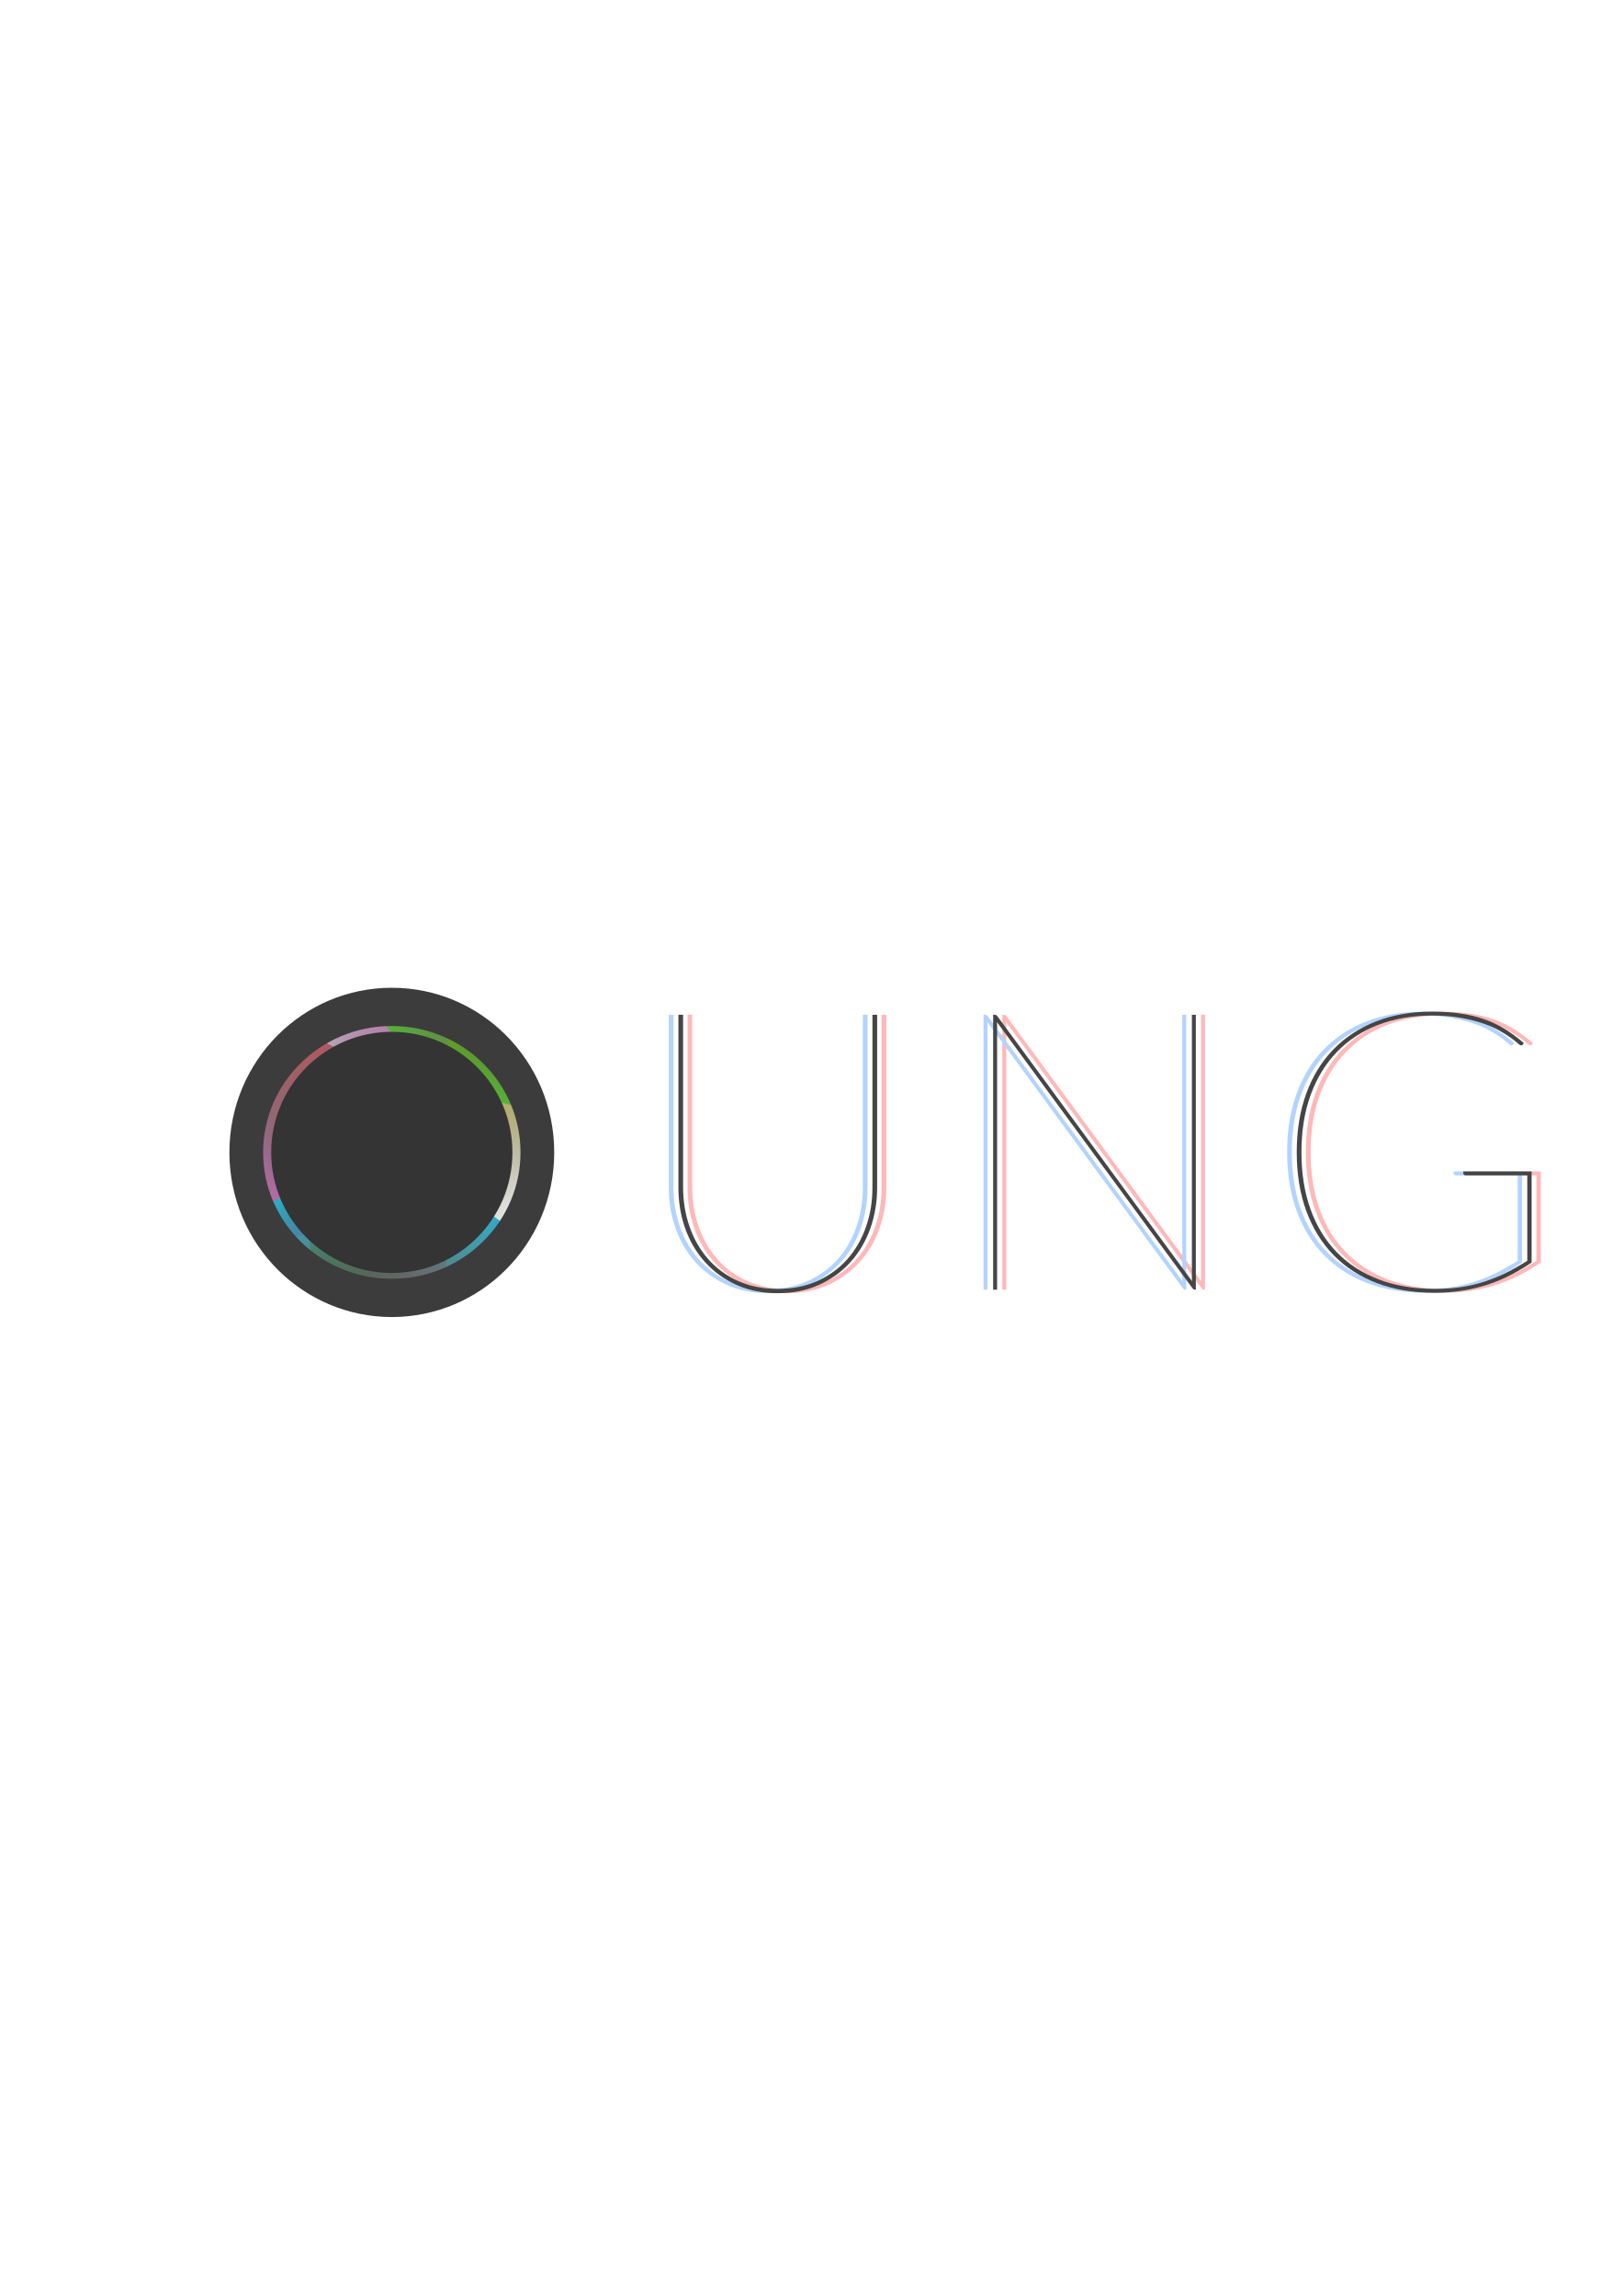
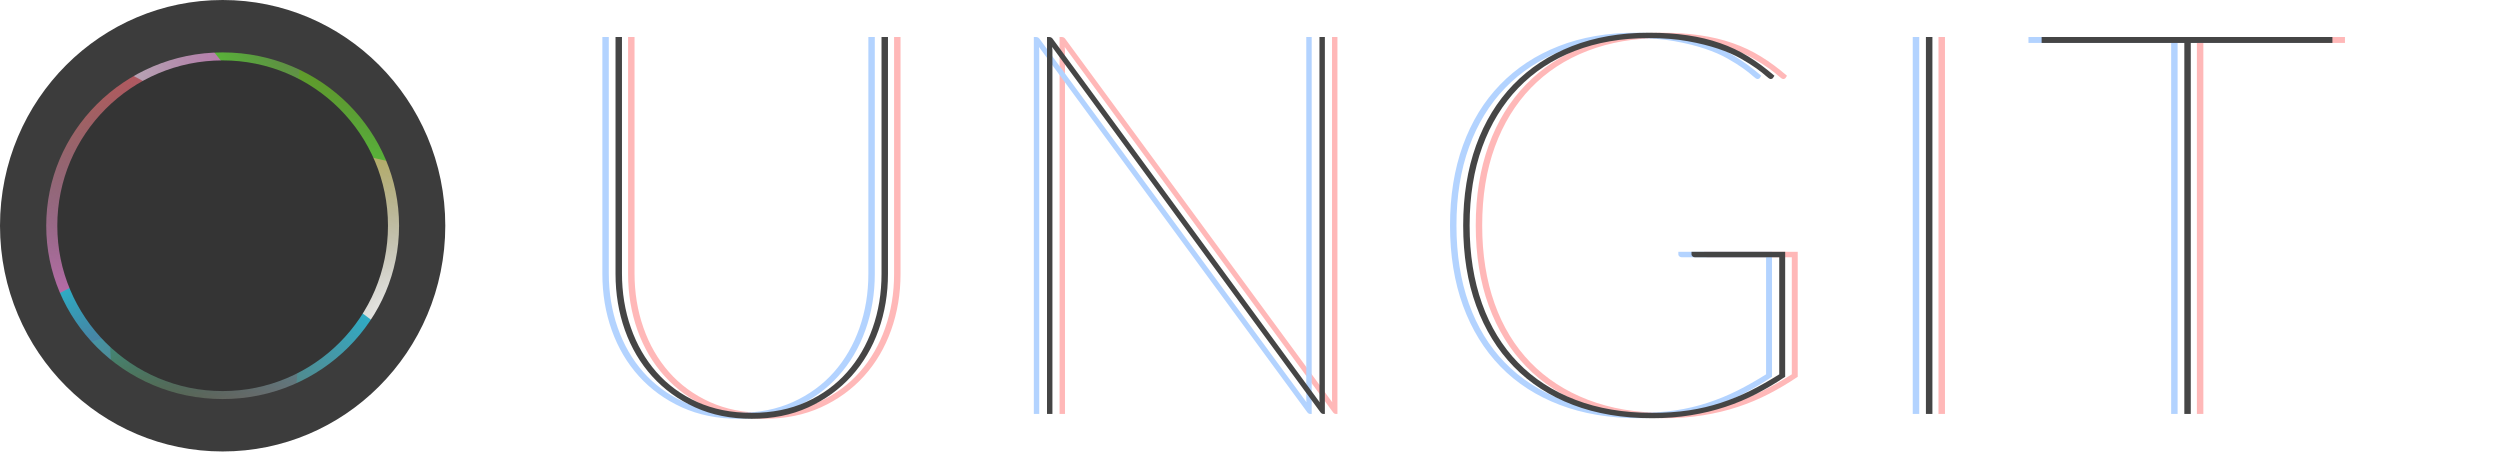
- <svg xmlns="http://www.w3.org/2000/svg" xmlns:xlink="http://www.w3.org/1999/xlink" width="744.094" height="1052.362" id="svg2" version="1.1">
+ <svg xmlns="http://www.w3.org/2000/svg" xmlns:xlink="http://www.w3.org/1999/xlink" version="1.1" id="svg2" height="150.921" width="835.727">
  <defs id="defs4">
    <linearGradient id="linearGradient3816">
-       <stop id="stop3818" offset="0" style="stop-color:#000000;stop-opacity:0;" />
-       <stop id="stop3820" offset="1" style="stop-color:#59b239;stop-opacity:1;" />
+       <stop style="stop-color:#000000;stop-opacity:0;" offset="0" id="stop3818" />
+       <stop style="stop-color:#59b239;stop-opacity:1;" offset="1" id="stop3820" />
    </linearGradient>
    <linearGradient id="linearGradient3806">
-       <stop style="stop-color:#000000;stop-opacity:0;" offset="0" id="stop3808" />
-       <stop style="stop-color:#30abc4;stop-opacity:1;" offset="1" id="stop3810" />
+       <stop id="stop3808" offset="0" style="stop-color:#000000;stop-opacity:0;" />
+       <stop id="stop3810" offset="1" style="stop-color:#30abc4;stop-opacity:1;" />
    </linearGradient>
    <linearGradient id="linearGradient3796">
-       <stop id="stop3798" offset="0" style="stop-color:#000000;stop-opacity:0;" />
-       <stop id="stop3800" offset="1" style="stop-color:#d86bc4;stop-opacity:1;" />
-     </linearGradient>
-     <linearGradient id="linearGradient3790">
-       <stop style="stop-color:#000000;stop-opacity:0;" offset="0" id="stop3792" />
-       <stop style="stop-color:#d83200;stop-opacity:1;" offset="1" id="stop3794" />
+       <stop style="stop-color:#000000;stop-opacity:0;" offset="0" id="stop3798" />
+       <stop style="stop-color:#d86bc4;stop-opacity:1;" offset="1" id="stop3800" />
    </linearGradient>
    <linearGradient id="linearGradient3780">
-       <stop id="stop3782" offset="0" style="stop-color:#000000;stop-opacity:0;" />
-       <stop id="stop3784" offset="1" style="stop-color:#f17b68;stop-opacity:1;" />
+       <stop style="stop-color:#000000;stop-opacity:0;" offset="0" id="stop3782" />
+       <stop style="stop-color:#f17b68;stop-opacity:1;" offset="1" id="stop3784" />
    </linearGradient>
    <linearGradient id="linearGradient3764">
-       <stop style="stop-color:#000000;stop-opacity:0;" offset="0" id="stop3766" />
-       <stop style="stop-color:#d8c200;stop-opacity:1;" offset="1" id="stop3768" />
+       <stop id="stop3766" offset="0" style="stop-color:#000000;stop-opacity:0;" />
+       <stop id="stop3768" offset="1" style="stop-color:#d8c200;stop-opacity:1;" />
    </linearGradient>
-     <radialGradient xlink:href="#linearGradient3764" id="radialGradient3774" cx="238.095" cy="581.954" fx="238.095" fy="581.954" r="110.204" gradientTransform="matrix(1,0,0,1.040123,0,-23.35001)" gradientUnits="userSpaceOnUse" />
-     <radialGradient xlink:href="#linearGradient3780" id="radialGradient3778" gradientUnits="userSpaceOnUse" gradientTransform="matrix(1,0,0,1.040123,0,-23.35001)" cx="238.095" cy="581.954" fx="238.095" fy="581.954" r="110.204" />
-     <radialGradient xlink:href="#linearGradient3796" id="radialGradient3788" gradientUnits="userSpaceOnUse" gradientTransform="matrix(1,0,0,1.040123,0,-23.35001)" cx="238.095" cy="581.954" fx="238.095" fy="581.954" r="110.204" />
-     <radialGradient xlink:href="#linearGradient3806" id="radialGradient3804" gradientUnits="userSpaceOnUse" gradientTransform="matrix(1,0,0,1.040123,0,-23.35001)" cx="238.095" cy="581.954" fx="238.095" fy="581.954" r="110.204" />
-     <radialGradient xlink:href="#linearGradient3816" id="radialGradient3814" gradientUnits="userSpaceOnUse" gradientTransform="matrix(1,0,0,1.040123,0,-23.35001)" cx="238.095" cy="581.954" fx="238.095" fy="581.954" r="110.204" />
-     <clipPath clipPathUnits="userSpaceOnUse" id="clipPath3835">
-       <path transform="matrix(1.040094,0,0,1.179144,-9.287964,-77.66223)" d="m 240.136,518.008 a 72.109,63.605 0 1 1 -144.218,0 72.109,63.605 0 1 1 144.218,0 z" id="path3837" style="fill:#ae0000;fill-opacity:1;stroke:none" />
+     <radialGradient gradientUnits="userSpaceOnUse" gradientTransform="matrix(1,0,0,1.040123,0,-23.35001)" r="110.204" fy="581.954" fx="238.095" cy="581.954" cx="238.095" id="radialGradient3774" xlink:href="#linearGradient3764" />
+     <radialGradient r="110.204" fy="581.954" fx="238.095" cy="581.954" cx="238.095" gradientTransform="matrix(1,0,0,1.040123,0,-23.35001)" gradientUnits="userSpaceOnUse" id="radialGradient3778" xlink:href="#linearGradient3780" />
+     <radialGradient r="110.204" fy="581.954" fx="238.095" cy="581.954" cx="238.095" gradientTransform="matrix(1,0,0,1.040123,0,-23.35001)" gradientUnits="userSpaceOnUse" id="radialGradient3788" xlink:href="#linearGradient3796" />
+     <radialGradient r="110.204" fy="581.954" fx="238.095" cy="581.954" cx="238.095" gradientTransform="matrix(1,0,0,1.040123,0,-23.35001)" gradientUnits="userSpaceOnUse" id="radialGradient3804" xlink:href="#linearGradient3806" />
+     <radialGradient r="110.204" fy="581.954" fx="238.095" cy="581.954" cx="238.095" gradientTransform="matrix(1,0,0,1.040123,0,-23.35001)" gradientUnits="userSpaceOnUse" id="radialGradient3814" xlink:href="#linearGradient3816" />
+     <clipPath id="clipPath3835" clipPathUnits="userSpaceOnUse">
+       <ellipse ry="63.605" rx="72.109" cy="518.008" cx="168.027" style="fill:#ae0000;fill-opacity:1;stroke:none" id="path3837" transform="matrix(1.040094,0,0,1.179144,-9.287964,-77.66223)" />
    </clipPath>
  </defs>
-   <g id="layer1" style="display:inline">
-     <g id="g3822" clip-path="url(#clipPath3835)" transform="matrix(0.8893527,0,0,0.8893527,32.38766,54.04462)">
-       <path transform="translate(-4.761905,-7.482992)" d="m 348.299,581.954 c 0,63.306 -49.34,114.626 -110.204,114.626 -60.864,0 -110.204,-51.32 -110.204,-114.626 0,-63.306 49.34,-114.626 110.204,-114.626 60.864,0 110.204,51.32 110.204,114.626 z" id="path3762" style="fill:url(#radialGradient3774);fill-opacity:1;stroke:none" />
-       <path style="fill:url(#radialGradient3778);fill-opacity:1;stroke:none" id="path3776" d="m 348.299,581.954 c 0,63.306 -49.34,114.626 -110.204,114.626 -60.864,0 -110.204,-51.32 -110.204,-114.626 0,-63.306 49.34,-114.626 110.204,-114.626 60.864,0 110.204,51.32 110.204,114.626 z" transform="translate(-154.4218,-2.040816)" />
-       <path transform="translate(-153.7415,-114.966)" d="m 348.299,581.954 c 0,63.306 -49.34,114.626 -110.204,114.626 -60.864,0 -110.204,-51.32 -110.204,-114.626 0,-63.306 49.34,-114.626 110.204,-114.626 60.864,0 110.204,51.32 110.204,114.626 z" id="path3786" style="fill:url(#radialGradient3788);fill-opacity:1;stroke:none" />
-       <path style="fill:url(#radialGradient3804);fill-opacity:1;stroke:none" id="path3802" d="m 348.299,581.954 c 0,63.306 -49.34,114.626 -110.204,114.626 -60.864,0 -110.204,-51.32 -110.204,-114.626 0,-63.306 49.34,-114.626 110.204,-114.626 60.864,0 110.204,51.32 110.204,114.626 z" transform="translate(-82.99319,78.2313)" />
-       <path transform="translate(10.20409,-185.7143)" d="m 348.299,581.954 c 0,63.306 -49.34,114.626 -110.204,114.626 -60.864,0 -110.204,-51.32 -110.204,-114.626 0,-63.306 49.34,-114.626 110.204,-114.626 60.864,0 110.204,51.32 110.204,114.626 z" id="path3812" style="fill:url(#radialGradient3814);fill-opacity:1;stroke:none" />
-       <flowRoot xml:space="preserve" id="flowRoot3852" style="font-size:40px;font-style:normal;font-weight:normal;line-height:125%;letter-spacing:0px;word-spacing:0px;fill:#000000;fill-opacity:1;stroke:none;font-family:Sans">
-         <flowRegion id="flowRegion3854">
-           <rect id="rect3856" width="435.014" height="156.713" x="283.705" y="439.02" style="fill:#000000" />
+   <g transform="translate(-105.1267,-452.7375)" style="display:inline" id="layer1">
+     <g transform="matrix(0.8893527,0,0,0.8893527,32.38766,54.04462)" clip-path="url(#clipPath3835)" id="g3822">
+       <ellipse ry="114.626" rx="110.204" cy="581.954" cx="238.095" style="fill:url(#radialGradient3774);fill-opacity:1;stroke:none" id="path3762" transform="translate(-4.761905,-7.482992)" />
+       <ellipse ry="114.626" rx="110.204" cy="581.954" cx="238.095" transform="translate(-154.4218,-2.040816)" id="path3776" style="fill:url(#radialGradient3778);fill-opacity:1;stroke:none" />
+       <ellipse ry="114.626" rx="110.204" cy="581.954" cx="238.095" style="fill:url(#radialGradient3788);fill-opacity:1;stroke:none" id="path3786" transform="translate(-153.7415,-114.966)" />
+       <ellipse ry="114.626" rx="110.204" cy="581.954" cx="238.095" transform="translate(-82.99319,78.2313)" id="path3802" style="fill:url(#radialGradient3804);fill-opacity:1;stroke:none" />
+       <ellipse ry="114.626" rx="110.204" cy="581.954" cx="238.095" style="fill:url(#radialGradient3814);fill-opacity:1;stroke:none" id="path3812" transform="translate(10.20409,-185.7143)" />
+       <flowRoot style="font-style:normal;font-weight:normal;line-height:0.01%;font-family:sans-serif;letter-spacing:0px;word-spacing:0px;fill:#000000;fill-opacity:1;stroke:none" id="flowRoot3852" xml:space="preserve">
+         <flowRegion style="font-family:sans-serif" id="flowRegion3854">
+           <rect style="font-family:sans-serif;fill:#000000" y="439.02" x="283.705" height="156.713" width="435.014" id="rect3856" />
        </flowRegion>
-         <flowPara id="flowPara3858" />
+         <flowPara style="font-size:40px;line-height:1.25;font-family:sans-serif" id="flowPara3858"> </flowPara>
      </flowRoot>
-       <text xml:space="preserve" style="font-size:40px;font-style:normal;font-weight:normal;line-height:125%;letter-spacing:0px;word-spacing:0px;fill:#000000;fill-opacity:1;stroke:#000000;font-family:Sans" x="317.929" y="569.614" id="text3864">
-         <tspan id="tspan3866" x="317.929" y="569.614">Ungit</tspan>
+       <text id="text3864" y="569.614" x="317.929" style="font-style:normal;font-weight:normal;line-height:0%;font-family:sans-serif;letter-spacing:0px;word-spacing:0px;fill:#000000;fill-opacity:1;stroke:#000000" xml:space="preserve">
+         <tspan style="font-size:40px;line-height:1.25;font-family:sans-serif" y="569.614" x="317.929" id="tspan3866">Ungit</tspan>
      </text>
    </g>
-     <text id="text3032" y="591.109" x="295.824" style="font-size:180px;font-style:normal;font-variant:normal;font-weight:200;font-stretch:normal;line-height:125%;letter-spacing:13.03px;word-spacing:0px;fill:#ffb8b8;fill-opacity:1;stroke:none;display:inline;font-family:Lato Hairline;-inkscape-font-specification:Lato Hairline Ultra-Light" xml:space="preserve">
-       <tspan style="font-size:180px;font-style:normal;font-variant:normal;font-weight:200;font-stretch:normal;letter-spacing:13.03px;fill:#ffb8b8;fill-opacity:1;font-family:Lato Hairline;-inkscape-font-specification:Lato Hairline Ultra-Light" y="591.109" x="295.824" id="tspan3034">UNGIT</tspan>
+     <text xml:space="preserve" style="font-style:normal;font-variant:normal;font-weight:200;font-stretch:normal;line-height:0%;font-family:'Lato Hairline';-inkscape-font-specification:'Lato Hairline Ultra-Light';letter-spacing:13.03px;word-spacing:0px;display:inline;fill:#ffb8b8;fill-opacity:1;stroke:none" x="295.824" y="591.109" id="text3032">
+       <tspan id="tspan3034" x="295.824" y="591.109" style="font-style:normal;font-variant:normal;font-weight:200;font-stretch:normal;font-size:180px;line-height:1.25;font-family:'Lato Hairline';-inkscape-font-specification:'Lato Hairline Ultra-Light';letter-spacing:13.03px;fill:#ffb8b8;fill-opacity:1">UNGIT</tspan>
    </text>
-     <text xml:space="preserve" style="font-size:180px;font-style:normal;font-variant:normal;font-weight:200;font-stretch:normal;line-height:125%;letter-spacing:13.03px;word-spacing:0px;fill:#b3d3ff;fill-opacity:1;stroke:none;display:inline;font-family:Lato Hairline;-inkscape-font-specification:Lato Hairline Ultra-Light" x="287.224" y="591.109" id="text3806">
-       <tspan id="tspan3808" x="287.224" y="591.109" style="font-size:180px;font-style:normal;font-variant:normal;font-weight:200;font-stretch:normal;letter-spacing:13.03px;fill:#b3d3ff;fill-opacity:1;font-family:Lato Hairline;-inkscape-font-specification:Lato Hairline Ultra-Light">UNGIT</tspan>
+     <text id="text3806" y="591.109" x="287.224" style="font-style:normal;font-variant:normal;font-weight:200;font-stretch:normal;line-height:0%;font-family:'Lato Hairline';-inkscape-font-specification:'Lato Hairline Ultra-Light';letter-spacing:13.03px;word-spacing:0px;display:inline;fill:#b3d3ff;fill-opacity:1;stroke:none" xml:space="preserve">
+       <tspan style="font-style:normal;font-variant:normal;font-weight:200;font-stretch:normal;font-size:180px;line-height:1.25;font-family:'Lato Hairline';-inkscape-font-specification:'Lato Hairline Ultra-Light';letter-spacing:13.03px;fill:#b3d3ff;fill-opacity:1" y="591.109" x="287.224" id="tspan3808">UNGIT</tspan>
    </text>
  </g>
-   <g id="layer2" style="display:inline">
-     <path style="fill:#343434;fill-opacity:1;stroke:none;display:inline" id="path2989" d="m 240.136,518.008 a 72.109,63.605 0 1 1 -144.218,0 72.109,63.605 0 1 1 144.218,0 z" transform="matrix(0.766491,0,0,0.8689625,50.76302,78.06822)" />
-     <path style="fill:none;stroke:#3c3c3c;stroke-width:16.705;stroke-miterlimit:4;stroke-opacity:1;stroke-dasharray:none;display:inline" id="path2985" d="m 240.136,518.008 a 72.109,63.605 0 1 1 -144.218,0 72.109,63.605 0 1 1 144.218,0 z" transform="matrix(0.9250108,0,0,1.048675,24.12739,-15.02451)" />
-     <text xml:space="preserve" style="font-size:180px;font-style:normal;font-variant:normal;font-weight:200;font-stretch:normal;line-height:125%;letter-spacing:13.03px;word-spacing:0px;fill:#454545;fill-opacity:1;stroke:none;font-family:Lato Hairline;-inkscape-font-specification:Lato Hairline Ultra-Light" x="291.624" y="591.109" id="text3868">
-       <tspan id="tspan3870" x="291.624" y="591.109" style="font-size:180px;font-style:normal;font-variant:normal;font-weight:200;font-stretch:normal;letter-spacing:13.03px;fill:#454545;fill-opacity:1;font-family:Lato Hairline;-inkscape-font-specification:Lato Hairline Ultra-Light">UNGIT</tspan>
+   <g transform="translate(-105.1267,-452.7375)" style="display:inline" id="layer2">
+     <ellipse ry="63.605" rx="72.109" cy="518.008" cx="168.027" transform="matrix(0.766491,0,0,0.8689625,50.76302,78.06822)" id="path2989" style="display:inline;fill:#343434;fill-opacity:1;stroke:none" />
+     <ellipse ry="63.605" rx="72.109" cy="518.008" cx="168.027" transform="matrix(0.9250108,0,0,1.048675,24.12739,-15.02451)" id="path2985" style="display:inline;fill:none;stroke:#3c3c3c;stroke-width:16.705;stroke-miterlimit:4;stroke-dasharray:none;stroke-opacity:1" />
+     <text id="text3868" y="591.109" x="291.624" style="font-style:normal;font-variant:normal;font-weight:200;font-stretch:normal;line-height:0%;font-family:'Lato Hairline';-inkscape-font-specification:'Lato Hairline Ultra-Light';letter-spacing:13.03px;word-spacing:0px;fill:#454545;fill-opacity:1;stroke:none" xml:space="preserve">
+       <tspan style="font-style:normal;font-variant:normal;font-weight:200;font-stretch:normal;font-size:180px;line-height:1.25;font-family:'Lato Hairline';-inkscape-font-specification:'Lato Hairline Ultra-Light';letter-spacing:13.03px;fill:#454545;fill-opacity:1" y="591.109" x="291.624" id="tspan3870">UNGIT</tspan>
    </text>
  </g>
</svg>
